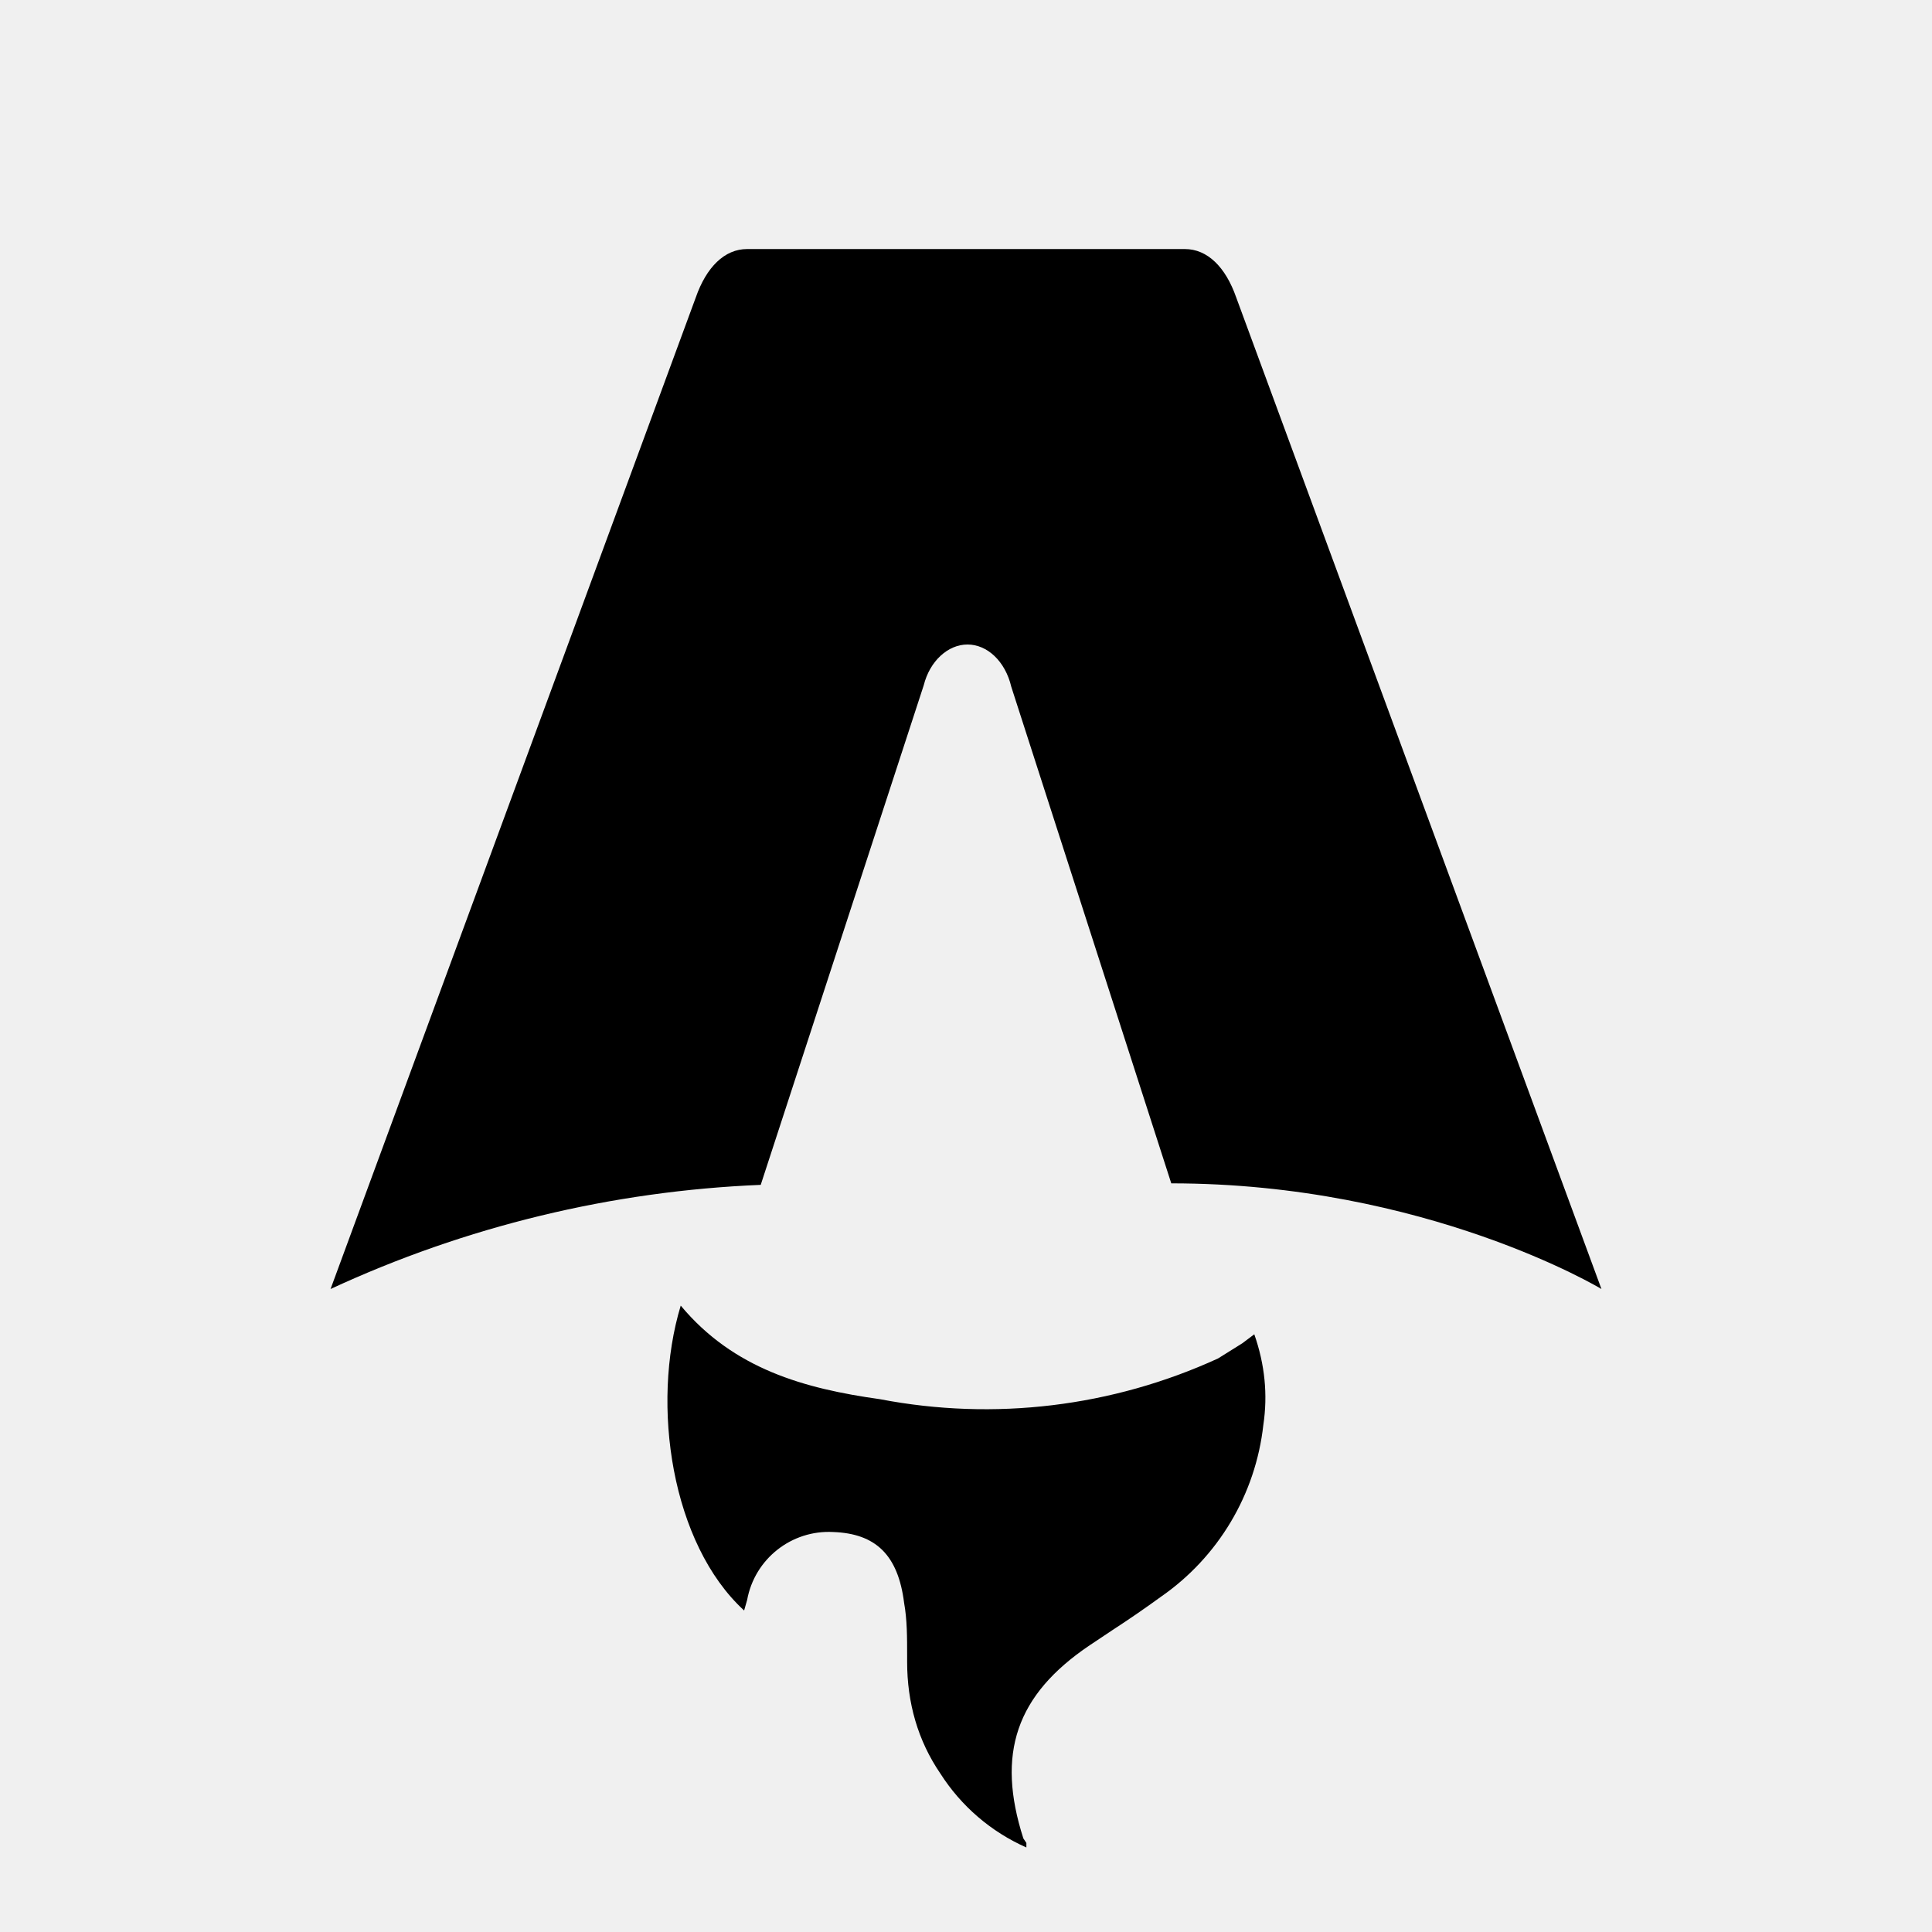
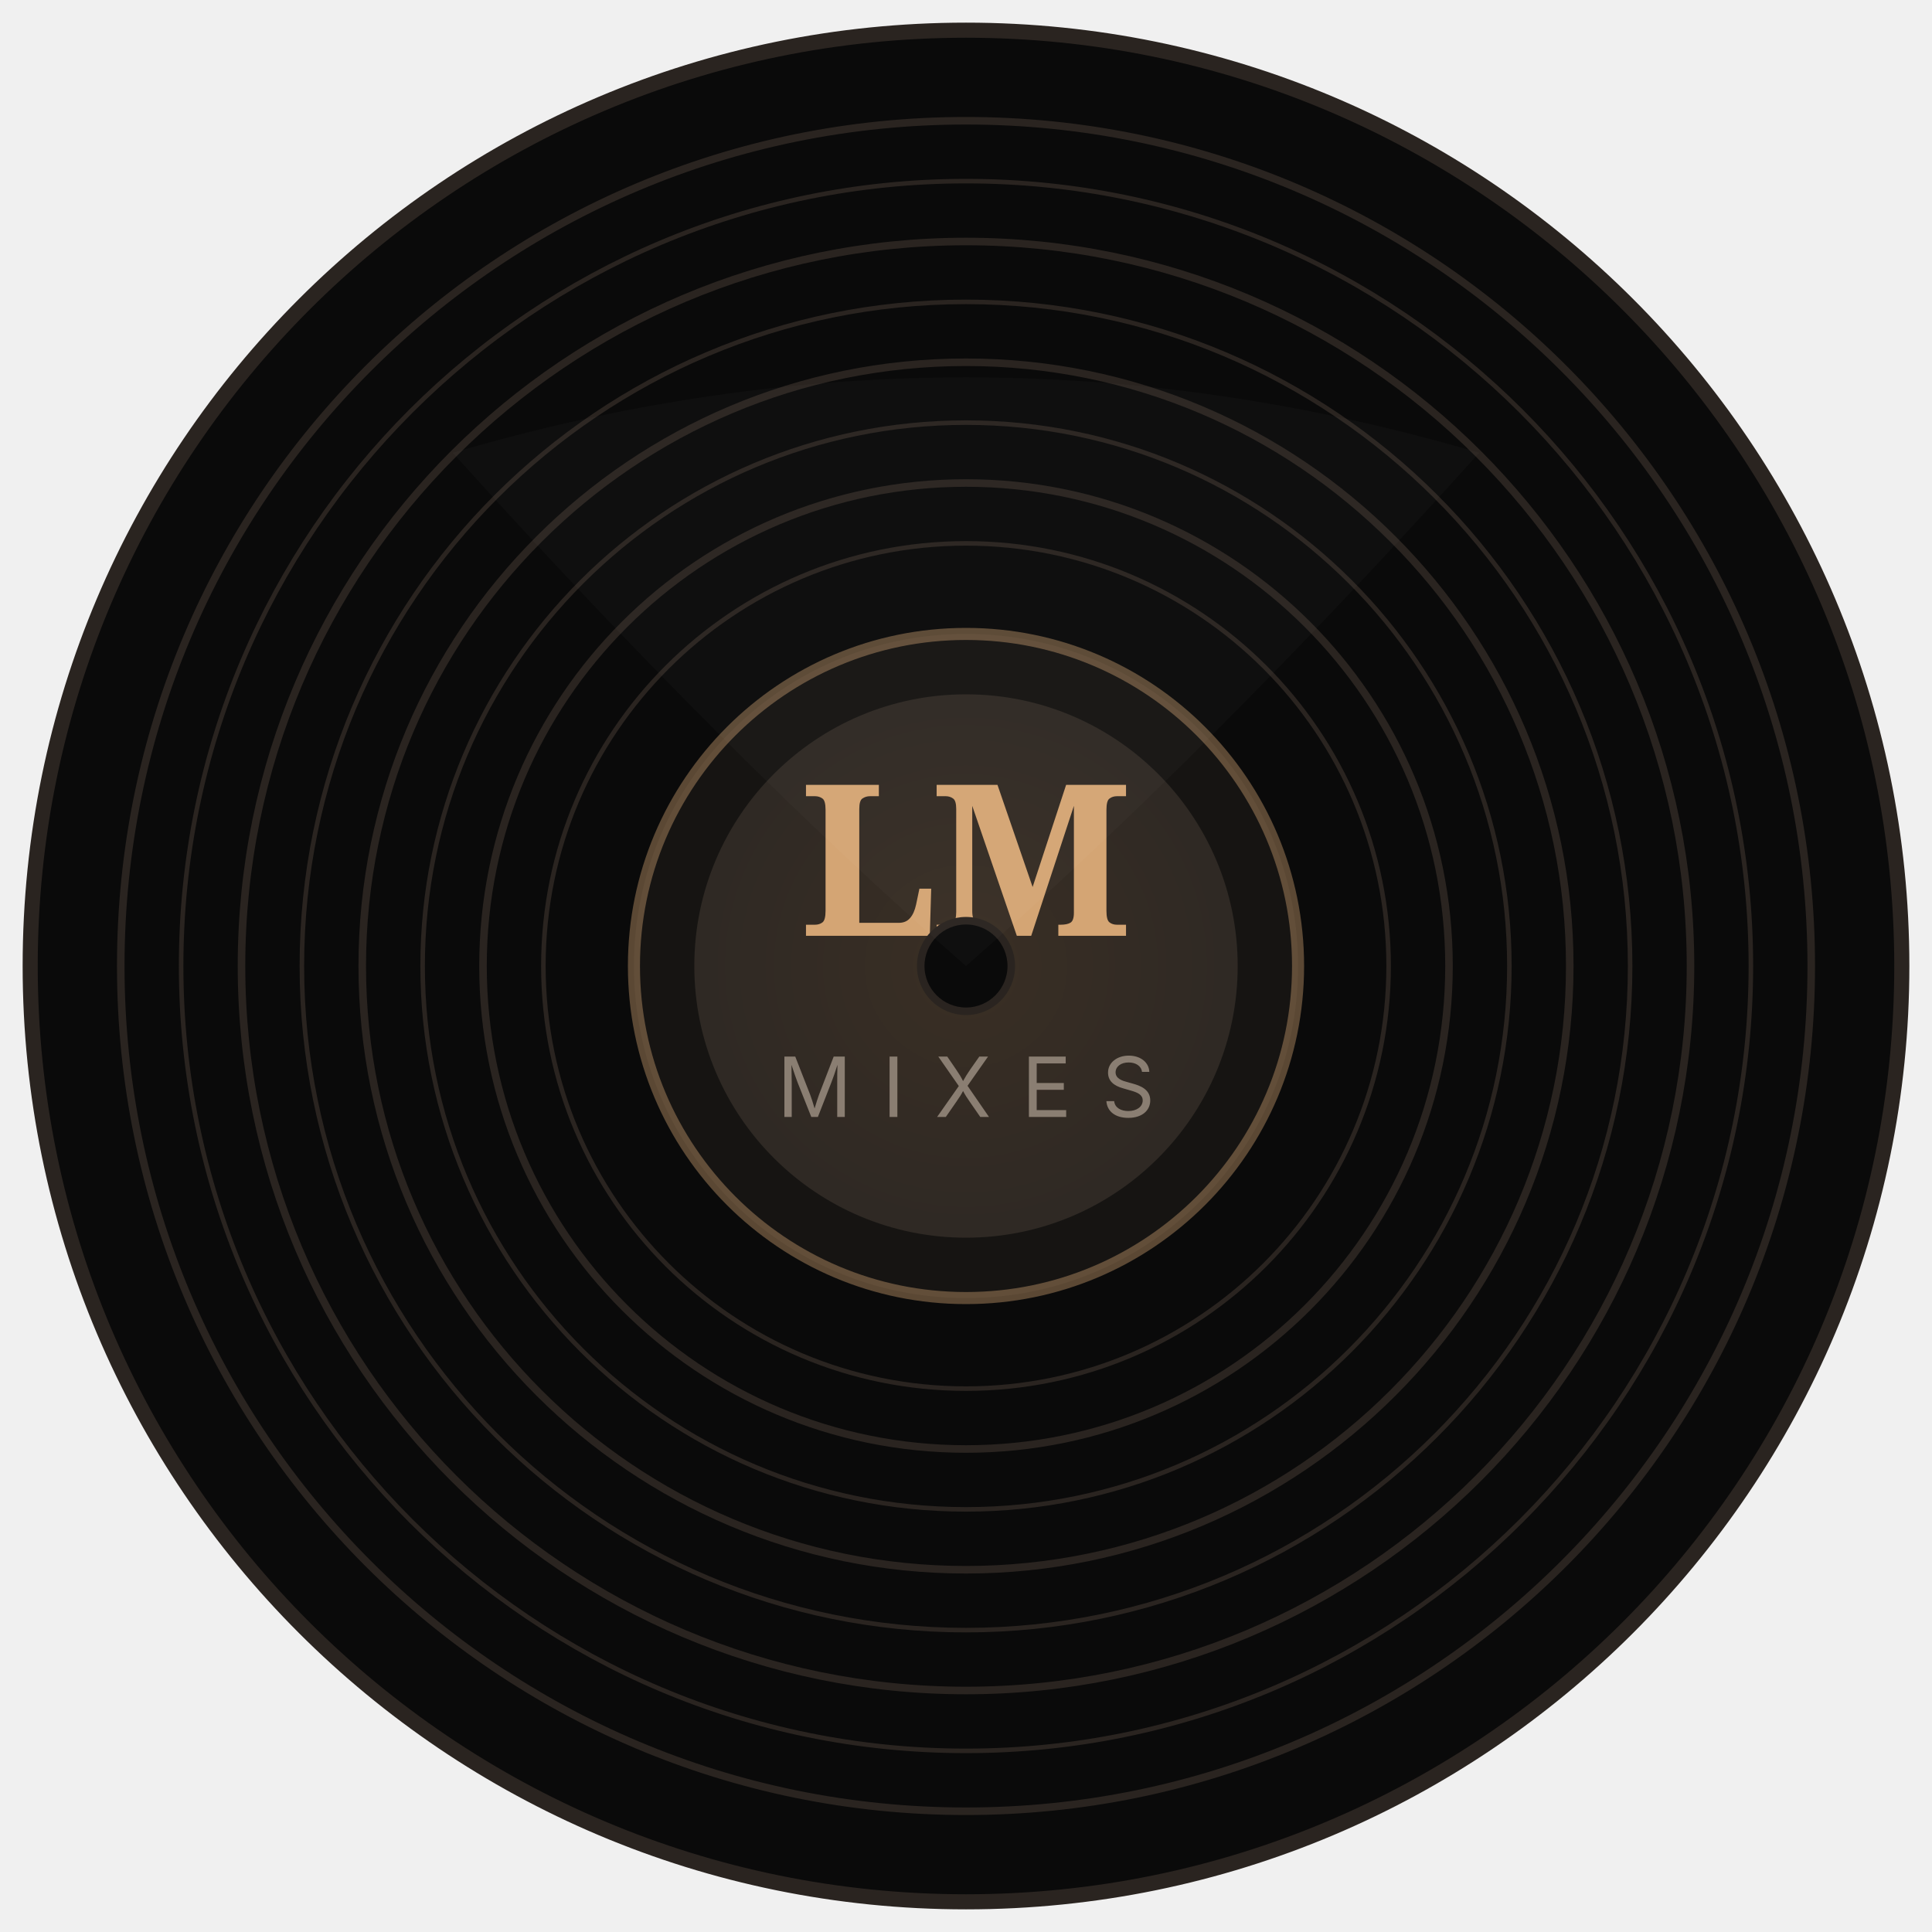
- <svg xmlns="http://www.w3.org/2000/svg" fill="none" viewBox="0 0 128 128">
-   <path d="M50.4 78.5a75.1 75.1 0 0 0-28.5 6.9l24.2-65.7c.7-2 1.9-3.2 3.4-3.2h29c1.5 0 2.7 1.2 3.4 3.2l24.2 65.7s-11.6-7-28.5-7L67 45.5c-.4-1.7-1.6-2.8-2.9-2.8-1.3 0-2.5 1.1-2.9 2.7L50.4 78.5Zm-1.1 28.2Zm-4.2-20.2c-2 6.6-.6 15.8 4.2 20.2a17.5 17.5 0 0 1 .2-.7 5.5 5.5 0 0 1 5.7-4.5c2.8.1 4.3 1.5 4.7 4.7.2 1.1.2 2.3.2 3.5v.4c0 2.7.7 5.2 2.2 7.4a13 13 0 0 0 5.7 4.9v-.3l-.2-.3c-1.8-5.6-.5-9.5 4.4-12.8l1.5-1a73 73 0 0 0 3.2-2.2 16 16 0 0 0 6.8-11.4c.3-2 .1-4-.6-6l-.8.6-1.6 1a37 37 0 0 1-22.4 2.7c-5-.7-9.7-2-13.2-6.2Z" />
-   <style>
-         path { fill: #000; }
-         @media (prefers-color-scheme: dark) {
-             path { fill: #FFF; }
-         }
-     </style>
+ <svg xmlns="http://www.w3.org/2000/svg" viewBox="0 0 128 128">
+   <circle cx="64" cy="64" r="62" fill="#0A0A0A" stroke="#2A2420" stroke-width="1" />
+   <circle cx="64" cy="64" r="56" fill="none" stroke="#2A2420" stroke-width="0.5" />
+   <circle cx="64" cy="64" r="52" fill="none" stroke="#2A2420" stroke-width="0.3" />
+   <circle cx="64" cy="64" r="48" fill="none" stroke="#2A2420" stroke-width="0.5" />
+   <circle cx="64" cy="64" r="44" fill="none" stroke="#2A2420" stroke-width="0.3" />
+   <circle cx="64" cy="64" r="40" fill="none" stroke="#2A2420" stroke-width="0.5" />
+   <circle cx="64" cy="64" r="36" fill="none" stroke="#2A2420" stroke-width="0.3" />
+   <circle cx="64" cy="64" r="32" fill="none" stroke="#2A2420" stroke-width="0.5" />
+   <circle cx="64" cy="64" r="28" fill="none" stroke="#2A2420" stroke-width="0.3" />
+   <circle cx="64" cy="64" r="22" fill="#161412" />
+   <circle cx="64" cy="64" r="22" fill="none" stroke="#D4A574" stroke-width="0.8" opacity="0.4" />
+   <circle cx="64" cy="64" r="18" fill="#1E1A16" />
+   <circle cx="64" cy="64" r="18" fill="url(#labelGrad)" opacity="0.15" />
+   <text x="64" y="62" text-anchor="middle" font-family="Georgia, serif" font-size="14" font-weight="700" fill="#D4A574" letter-spacing="-0.5">LM</text>
+   <text x="64" y="74" text-anchor="middle" font-family="'Inter', sans-serif" font-size="5.5" fill="#8A7E72" letter-spacing="2">MIXES</text>
+   <circle cx="64" cy="64" r="3" fill="#0A0A0A" stroke="#2A2420" stroke-width="0.5" />
+   <path d="M30 30 Q64 20 98 30 Q80 50 64 64 Q48 50 30 30Z" fill="white" opacity="0.02" />
+   <defs>
+     <radialGradient id="labelGrad">
+       <stop offset="0%" stop-color="#D4A574" />
+       <stop offset="100%" stop-color="#8A7E72" />
+     </radialGradient>
+   </defs>
</svg>
